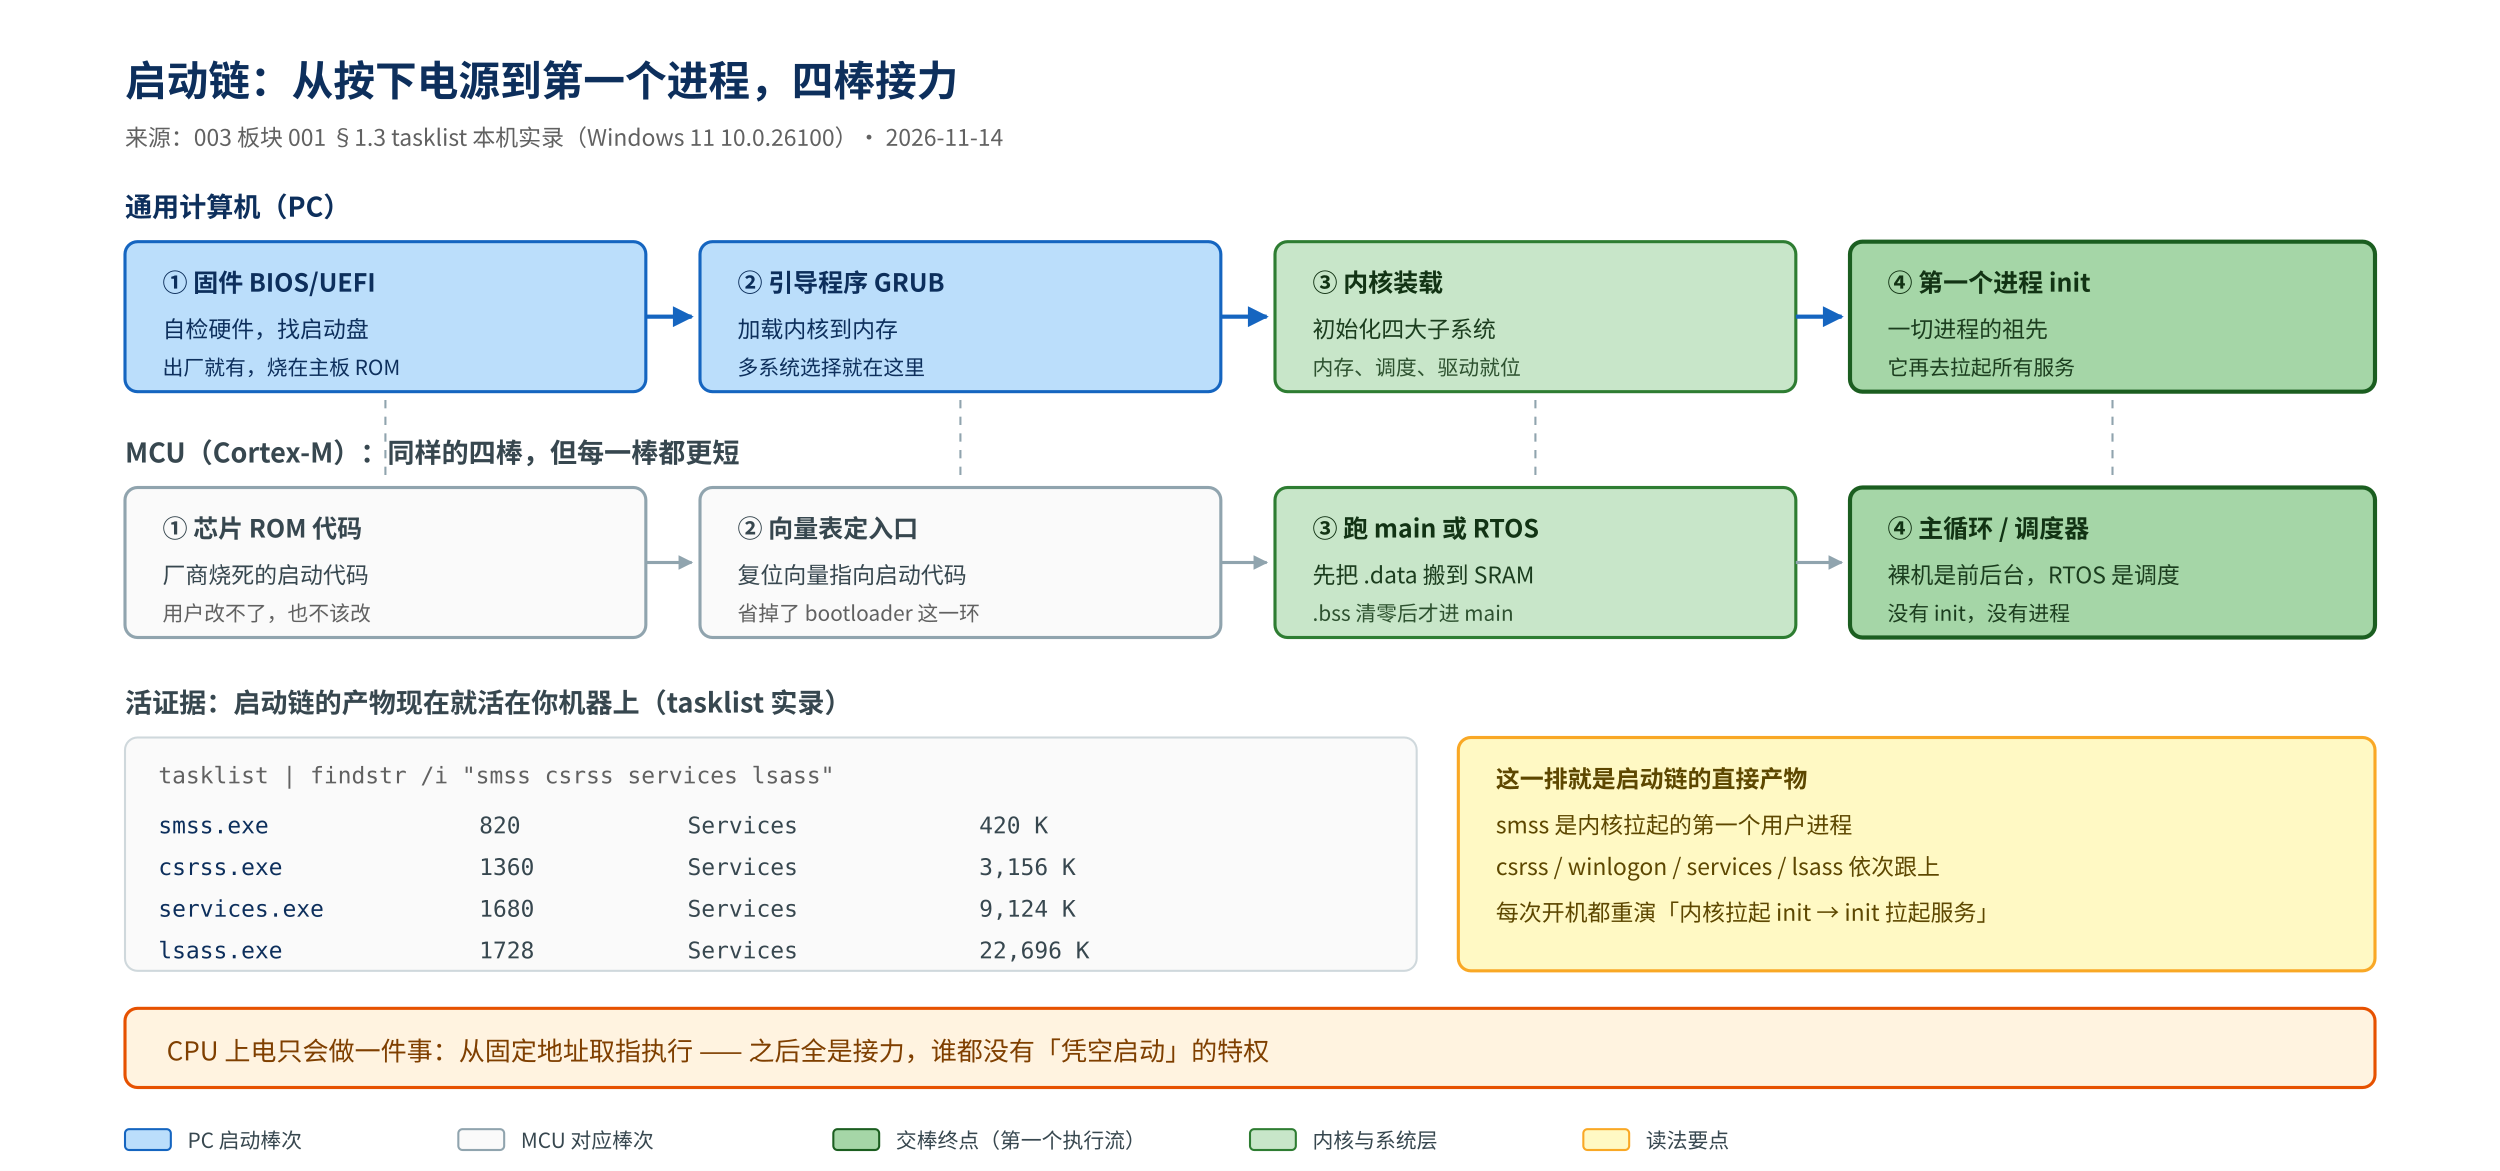
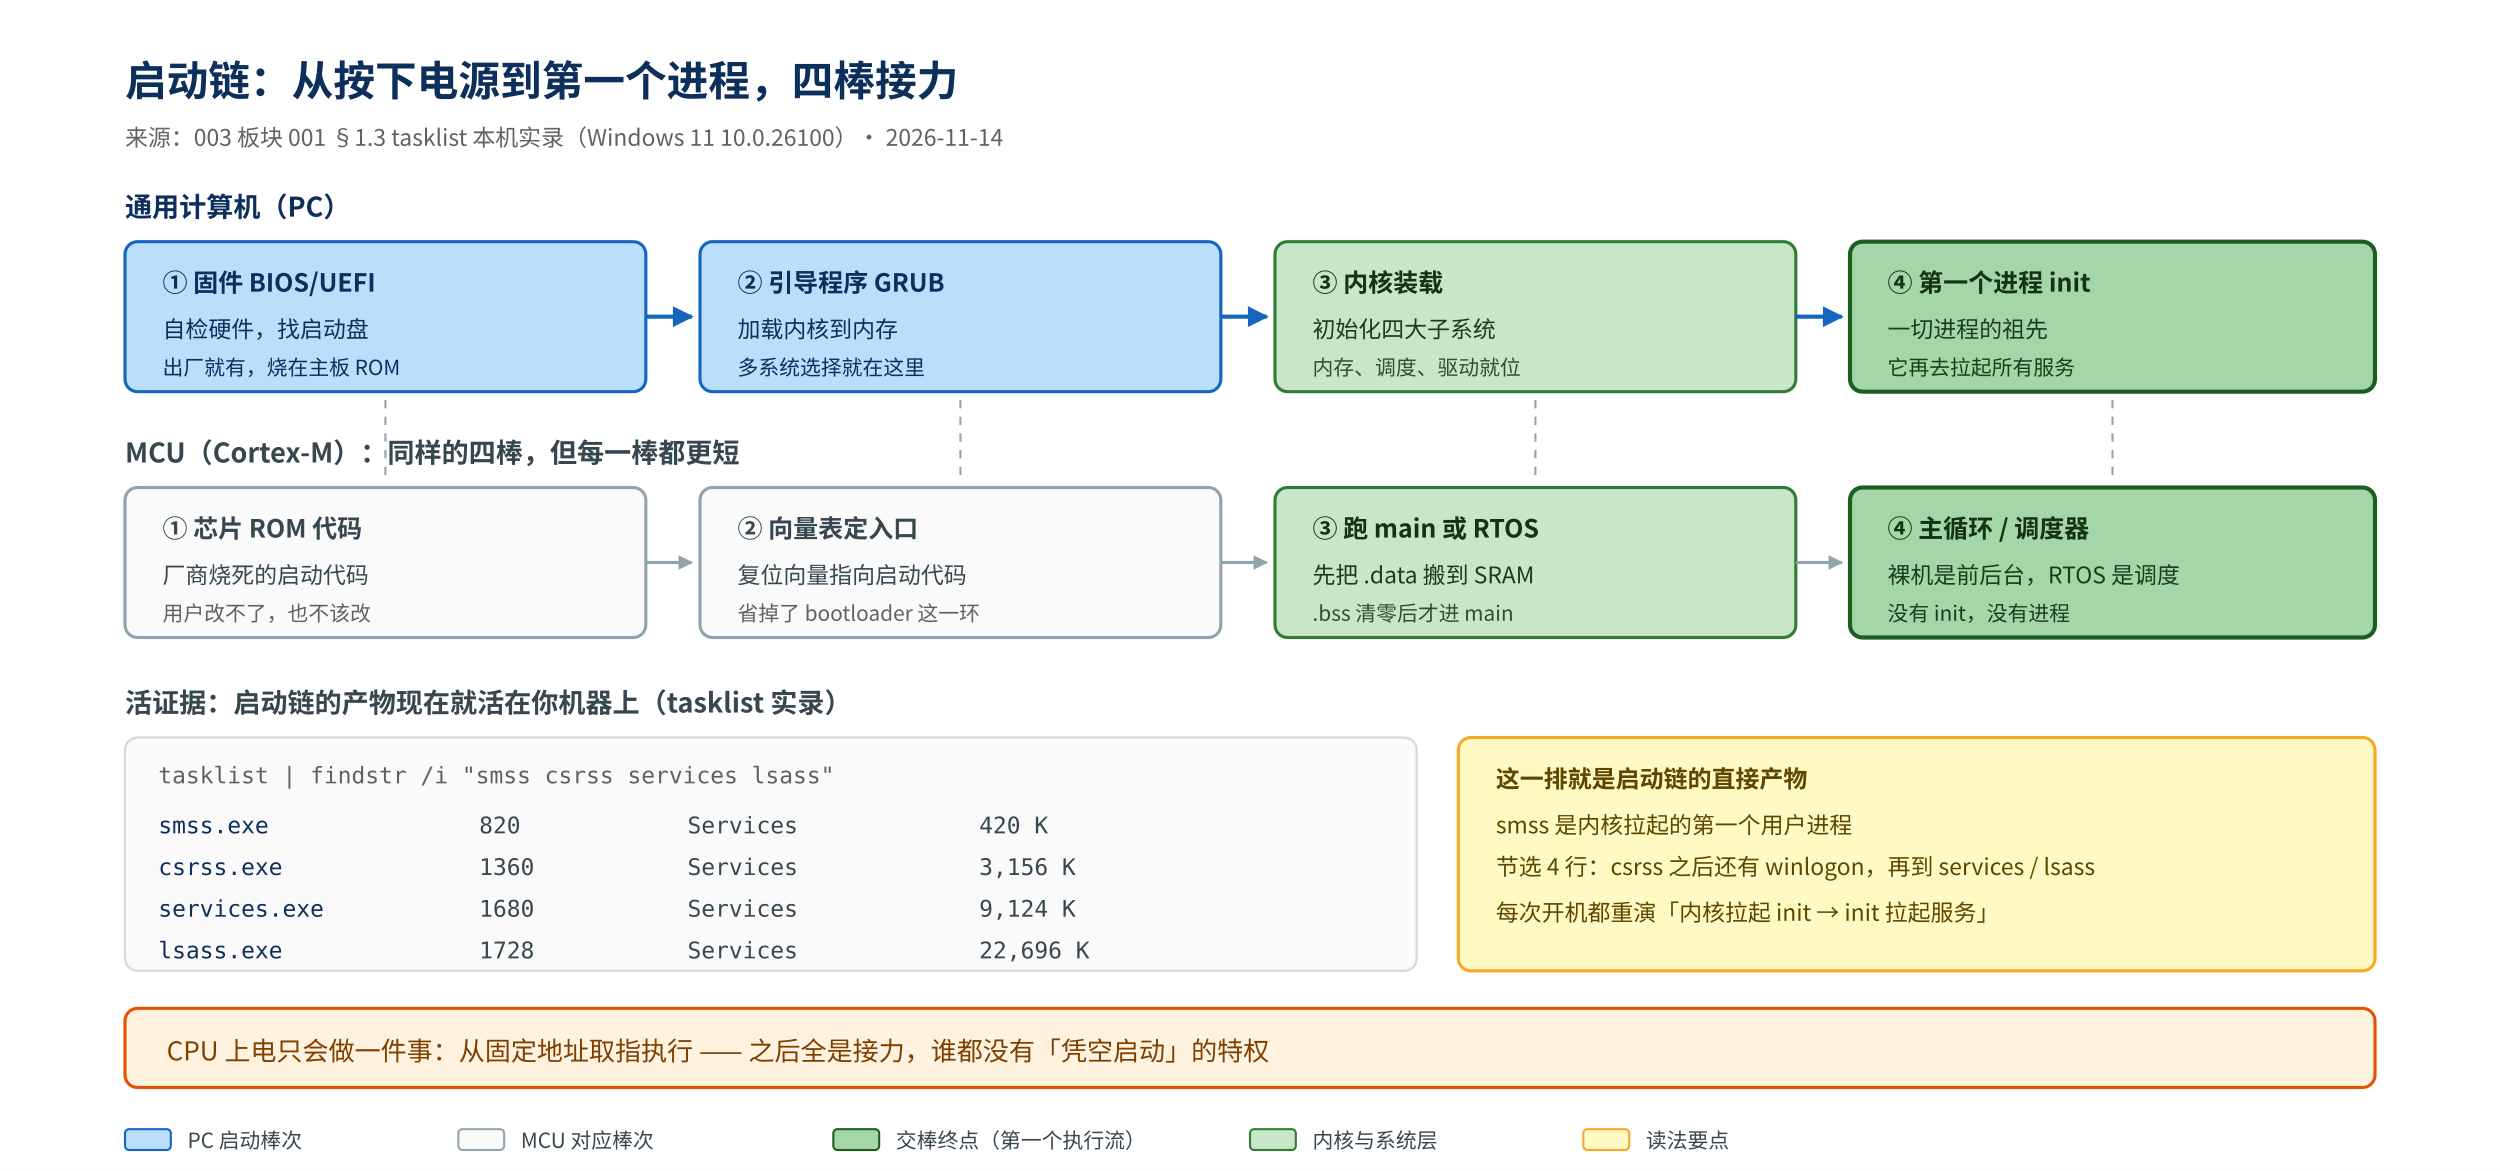
<svg xmlns="http://www.w3.org/2000/svg" viewBox="0 0 1200 562" font-family="'Microsoft YaHei','PingFang SC','Noto Sans CJK SC',sans-serif">
  <rect x="0" y="0" width="1200" height="562" fill="#ffffff" />
  <defs>
    <marker id="arrow" viewBox="0 0 10 10" refX="9" refY="5" markerWidth="10" markerHeight="10" markerUnits="userSpaceOnUse" orient="auto-start-reverse">
      <path d="M 0 0 L 10 5 L 0 10 z" fill="#1565c0" />
    </marker>
    <marker id="arrowGray" viewBox="0 0 10 10" refX="9" refY="5" markerWidth="7" markerHeight="7" markerUnits="userSpaceOnUse" orient="auto-start-reverse">
      <path d="M 0 0 L 10 5 L 0 10 z" fill="#90a4ae" />
    </marker>
  </defs>
  <text x="60" y="46" font-size="20" font-weight="bold" fill="#0d2f5c">启动链：从按下电源到第一个进程，四棒接力</text>
  <text x="60" y="70" font-size="11" fill="#616161">来源：003 板块 001 §1.3 tasklist 本机实录（Windows 11 10.0.26100）· 2026-11-14</text>
  <text x="60" y="104" font-size="13" font-weight="bold" fill="#0d2f5c">通用计算机（PC）</text>
  <rect x="60" y="116" width="250" height="72" rx="6" fill="#bbdefb" stroke="#1565c0" stroke-width="1.5" />
  <text x="78" y="140" font-size="12" font-weight="bold" fill="#0d2f5c">① 固件 BIOS/UEFI</text>
  <text x="78" y="162" font-size="11" fill="#0d2f5c">自检硬件，找启动盘</text>
  <text x="78" y="180" font-size="10" fill="#0d2f5c">出厂就有，烧在主板 ROM</text>
  <rect x="336" y="116" width="250" height="72" rx="6" fill="#bbdefb" stroke="#1565c0" stroke-width="1.5" />
  <text x="354" y="140" font-size="12" font-weight="bold" fill="#0d2f5c">② 引导程序 GRUB</text>
  <text x="354" y="162" font-size="11" fill="#0d2f5c">加载内核到内存</text>
  <text x="354" y="180" font-size="10" fill="#0d2f5c">多系统选择就在这里</text>
  <rect x="612" y="116" width="250" height="72" rx="6" fill="#c8e6c9" stroke="#2e7d32" stroke-width="1.5" />
  <text x="630" y="140" font-size="12" font-weight="bold" fill="#123314">③ 内核装载</text>
  <text x="630" y="162" font-size="11" fill="#1b3d1e">初始化四大子系统</text>
  <text x="630" y="180" font-size="10" fill="#2e5230">内存、调度、驱动就位</text>
  <rect x="888" y="116" width="252" height="72" rx="6" fill="#a5d6a7" stroke="#1b5e20" stroke-width="2" />
  <text x="906" y="140" font-size="12" font-weight="bold" fill="#123314">④ 第一个进程 init</text>
  <text x="906" y="162" font-size="11" fill="#1b3d1e">一切进程的祖先</text>
  <text x="906" y="180" font-size="10" fill="#1b3d1e">它再去拉起所有服务</text>
  <line x1="310" y1="152" x2="332" y2="152" stroke="#1565c0" stroke-width="2" marker-end="url(#arrow)" />
  <line x1="586" y1="152" x2="608" y2="152" stroke="#1565c0" stroke-width="2" marker-end="url(#arrow)" />
  <line x1="862" y1="152" x2="884" y2="152" stroke="#1565c0" stroke-width="2" marker-end="url(#arrow)" />
  <text x="60" y="222" font-size="13" font-weight="bold" fill="#37474f">MCU（Cortex-M）：同样的四棒，但每一棒都更短</text>
  <rect x="60" y="234" width="250" height="72" rx="6" fill="#fafafa" stroke="#90a4ae" stroke-width="1.5" />
  <text x="78" y="258" font-size="12" font-weight="bold" fill="#37474f">① 芯片 ROM 代码</text>
  <text x="78" y="280" font-size="11" fill="#37474f">厂商烧死的启动代码</text>
  <text x="78" y="298" font-size="10" fill="#616161">用户改不了，也不该改</text>
  <rect x="336" y="234" width="250" height="72" rx="6" fill="#fafafa" stroke="#90a4ae" stroke-width="1.5" />
  <text x="354" y="258" font-size="12" font-weight="bold" fill="#37474f">② 向量表定入口</text>
  <text x="354" y="280" font-size="11" fill="#37474f">复位向量指向启动代码</text>
  <text x="354" y="298" font-size="10" fill="#616161">省掉了 bootloader 这一环</text>
  <rect x="612" y="234" width="250" height="72" rx="6" fill="#c8e6c9" stroke="#2e7d32" stroke-width="1.5" />
  <text x="630" y="258" font-size="12" font-weight="bold" fill="#123314">③ 跑 main 或 RTOS</text>
  <text x="630" y="280" font-size="11" fill="#1b3d1e">先把 .data 搬到 SRAM</text>
  <text x="630" y="298" font-size="10" fill="#2e5230">.bss 清零后才进 main</text>
  <rect x="888" y="234" width="252" height="72" rx="6" fill="#a5d6a7" stroke="#1b5e20" stroke-width="2" />
  <text x="906" y="258" font-size="12" font-weight="bold" fill="#123314">④ 主循环 / 调度器</text>
  <text x="906" y="280" font-size="11" fill="#1b3d1e">裸机是前后台，RTOS 是调度</text>
  <text x="906" y="298" font-size="10" fill="#1b3d1e">没有 init，没有进程</text>
  <line x1="310" y1="270" x2="332" y2="270" stroke="#90a4ae" stroke-width="1.5" marker-end="url(#arrowGray)" />
  <line x1="586" y1="270" x2="608" y2="270" stroke="#90a4ae" stroke-width="1.5" marker-end="url(#arrowGray)" />
  <line x1="862" y1="270" x2="884" y2="270" stroke="#90a4ae" stroke-width="1.5" marker-end="url(#arrowGray)" />
  <line x1="185" y1="192" x2="185" y2="230" stroke="#90a4ae" stroke-width="1" stroke-dasharray="4 4" />
  <line x1="461" y1="192" x2="461" y2="230" stroke="#90a4ae" stroke-width="1" stroke-dasharray="4 4" />
  <line x1="737" y1="192" x2="737" y2="230" stroke="#90a4ae" stroke-width="1" stroke-dasharray="4 4" />
  <line x1="1014" y1="192" x2="1014" y2="230" stroke="#90a4ae" stroke-width="1" stroke-dasharray="4 4" />
  <text x="60" y="342" font-size="13" font-weight="bold" fill="#37474f">活证据：启动链的产物现在就活在你机器上（tasklist 实录）</text>
  <rect x="60" y="354" width="620" height="112" rx="6" fill="#fafafa" stroke="#cfd8dc" stroke-width="1" />
  <text x="76" y="376" font-size="11" fill="#616161" font-family="ui-monospace,Menlo,Consolas,monospace">tasklist | findstr /i "smss csrss services lsass"</text>
  <text x="76" y="400" font-size="11" fill="#0d2f5c" font-family="ui-monospace,Menlo,Consolas,monospace">smss.exe</text>
  <text x="230" y="400" font-size="11" fill="#37474f" font-family="ui-monospace,Menlo,Consolas,monospace">820</text>
  <text x="330" y="400" font-size="11" fill="#37474f" font-family="ui-monospace,Menlo,Consolas,monospace">Services</text>
  <text x="470" y="400" font-size="11" fill="#37474f" font-family="ui-monospace,Menlo,Consolas,monospace">420 K</text>
  <text x="76" y="420" font-size="11" fill="#0d2f5c" font-family="ui-monospace,Menlo,Consolas,monospace">csrss.exe</text>
  <text x="230" y="420" font-size="11" fill="#37474f" font-family="ui-monospace,Menlo,Consolas,monospace">1360</text>
  <text x="330" y="420" font-size="11" fill="#37474f" font-family="ui-monospace,Menlo,Consolas,monospace">Services</text>
  <text x="470" y="420" font-size="11" fill="#37474f" font-family="ui-monospace,Menlo,Consolas,monospace">3,156 K</text>
  <text x="76" y="440" font-size="11" fill="#0d2f5c" font-family="ui-monospace,Menlo,Consolas,monospace">services.exe</text>
  <text x="230" y="440" font-size="11" fill="#37474f" font-family="ui-monospace,Menlo,Consolas,monospace">1680</text>
  <text x="330" y="440" font-size="11" fill="#37474f" font-family="ui-monospace,Menlo,Consolas,monospace">Services</text>
  <text x="470" y="440" font-size="11" fill="#37474f" font-family="ui-monospace,Menlo,Consolas,monospace">9,124 K</text>
  <text x="76" y="460" font-size="11" fill="#0d2f5c" font-family="ui-monospace,Menlo,Consolas,monospace">lsass.exe</text>
  <text x="230" y="460" font-size="11" fill="#37474f" font-family="ui-monospace,Menlo,Consolas,monospace">1728</text>
  <text x="330" y="460" font-size="11" fill="#37474f" font-family="ui-monospace,Menlo,Consolas,monospace">Services</text>
  <text x="470" y="460" font-size="11" fill="#37474f" font-family="ui-monospace,Menlo,Consolas,monospace">22,696 K</text>
  <rect x="700" y="354" width="440" height="112" rx="6" fill="#fff9c4" stroke="#f9a825" stroke-width="1.5" />
  <text x="718" y="378" font-size="11.5" font-weight="bold" fill="#5d4700">这一排就是启动链的直接产物</text>
  <text x="718" y="400" font-size="11" fill="#5d4700">smss 是内核拉起的第一个用户进程</text>
-   <text x="718" y="420" font-size="11" fill="#5d4700">csrss / winlogon / services / lsass 依次跟上</text>
+   <text x="718" y="420" font-size="11" fill="#5d4700">节选 4 行：csrss 之后还有 winlogon，再到 services / lsass</text>
  <text x="718" y="442" font-size="11" fill="#5d4700">每次开机都重演「内核拉起 init → init 拉起服务」</text>
  <rect x="60" y="484" width="1080" height="38" rx="6" fill="#fff3e0" stroke="#e65100" stroke-width="1.5" />
  <text x="80" y="509" font-size="12.5" fill="#7f3f00">CPU 上电只会做一件事：从固定地址取指执行 —— 之后全是接力，谁都没有「凭空启动」的特权</text>
  <rect x="60" y="542" width="22" height="10" rx="2" fill="#bbdefb" stroke="#1565c0" stroke-width="1" />
  <text x="90" y="551" font-size="10" fill="#37474f">PC 启动棒次</text>
  <rect x="220" y="542" width="22" height="10" rx="2" fill="#fafafa" stroke="#90a4ae" stroke-width="1" />
  <text x="250" y="551" font-size="10" fill="#37474f">MCU 对应棒次</text>
  <rect x="400" y="542" width="22" height="10" rx="2" fill="#a5d6a7" stroke="#1b5e20" stroke-width="1" />
  <text x="430" y="551" font-size="10" fill="#37474f">交棒终点（第一个执行流）</text>
  <rect x="600" y="542" width="22" height="10" rx="2" fill="#c8e6c9" stroke="#2e7d32" stroke-width="1" />
  <text x="630" y="551" font-size="10" fill="#37474f">内核与系统层</text>
  <rect x="760" y="542" width="22" height="10" rx="2" fill="#fff9c4" stroke="#f9a825" stroke-width="1" />
  <text x="790" y="551" font-size="10" fill="#37474f">读法要点</text>
</svg>
